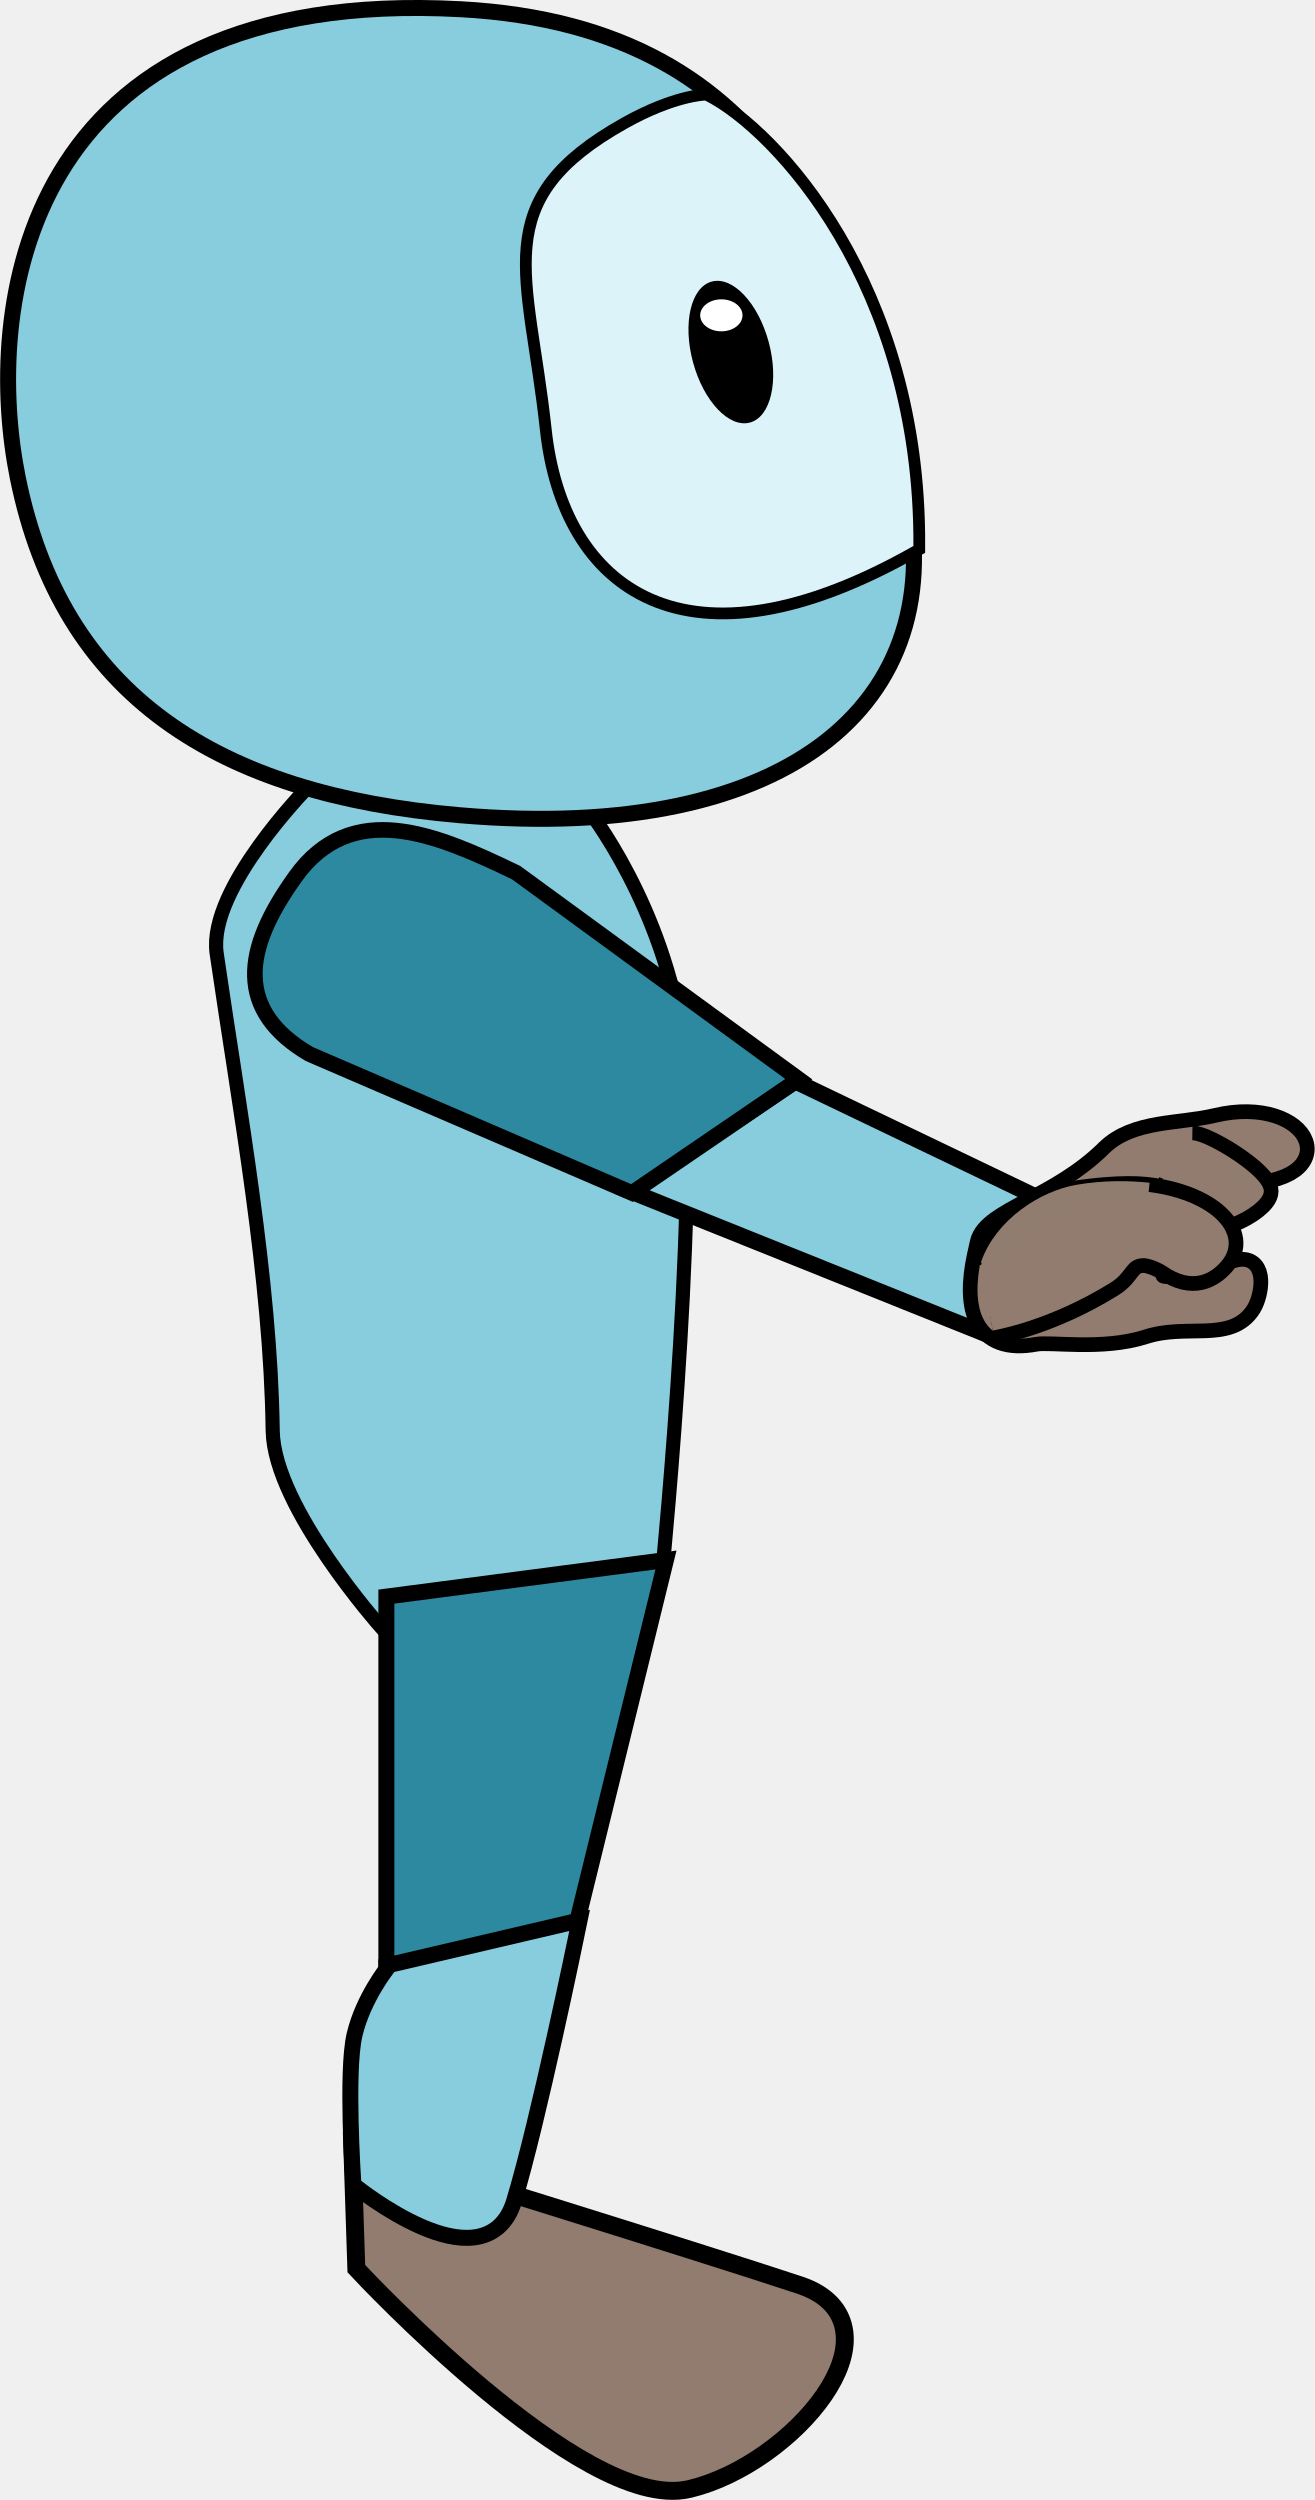
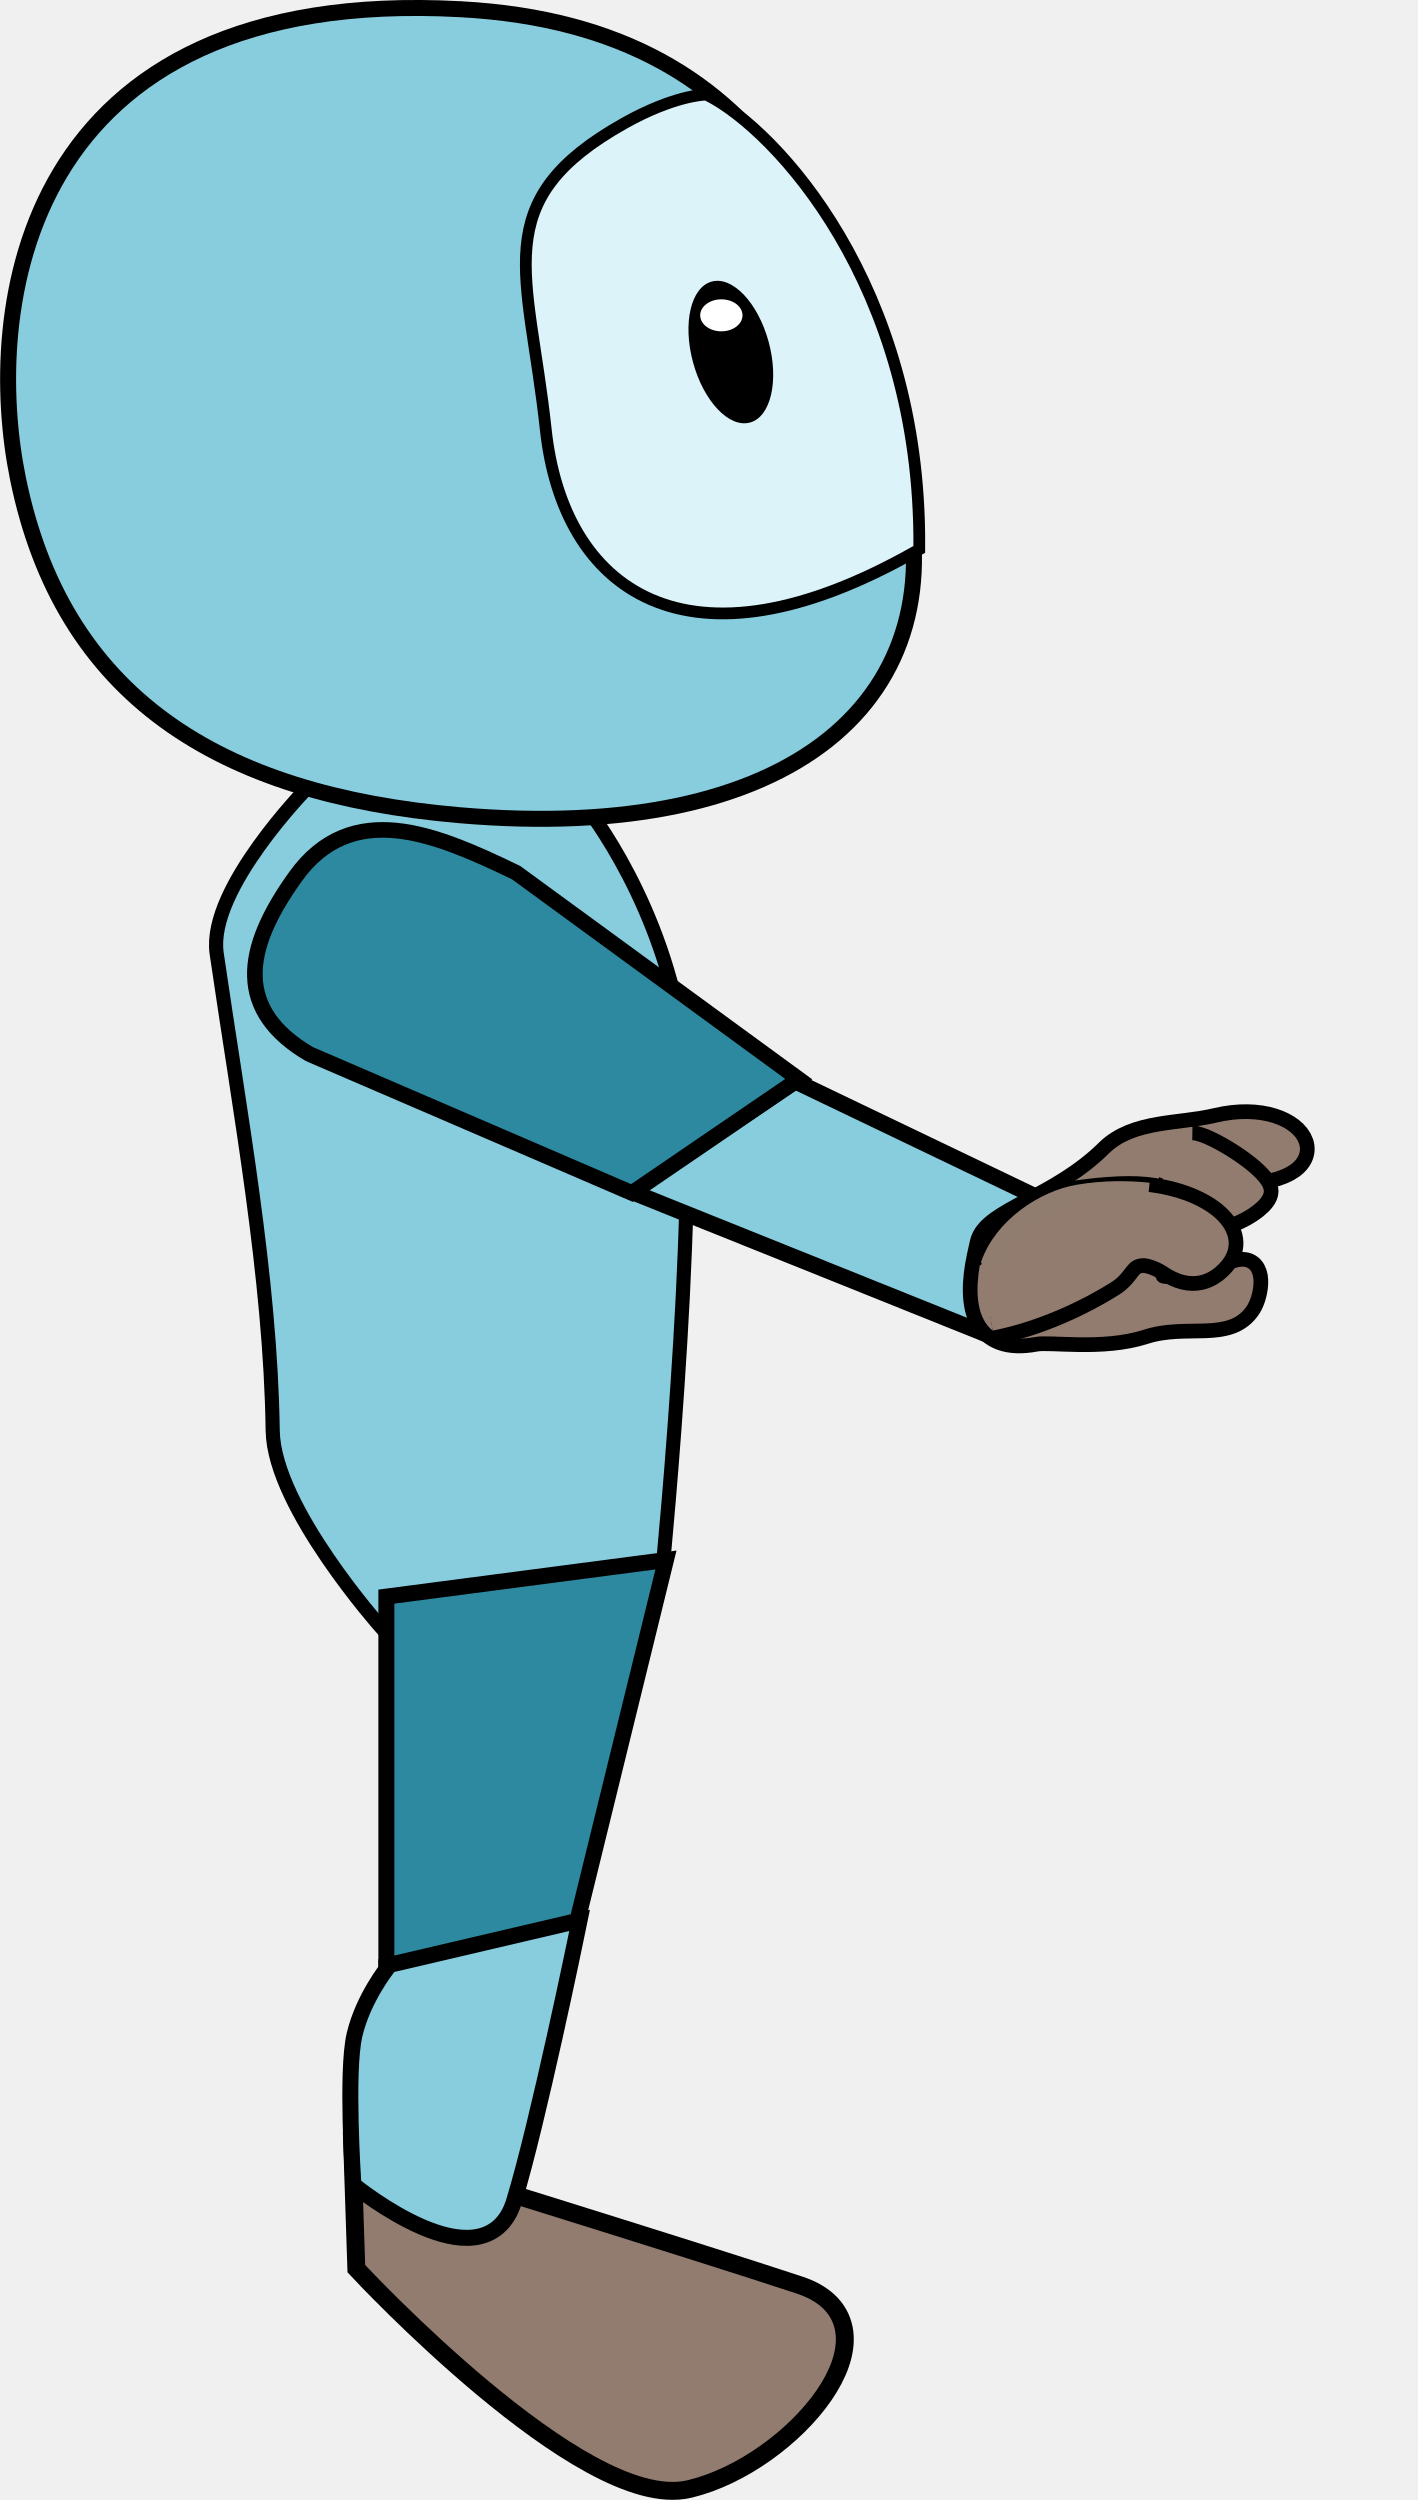
- <svg xmlns="http://www.w3.org/2000/svg" width="27.826mm" height="52.917mm" viewBox="0 0 27.826 52.917" version="1.1" id="svg8">
+ <svg xmlns="http://www.w3.org/2000/svg" width="30mm" height="52.917mm" viewBox="0 0 30 52.917" version="1.1" id="svg8">
  <defs id="defs2" />
  <g id="layer1" transform="translate(-242.1376,-359.0098)">
    <g id="g1624" transform="matrix(0.4443338,0,0,0.4443338,96.87829,364.6779)">
      <path id="rect856-1-3-2-2-2-2" style="fill:#87cdde;fill-opacity:1;stroke:#000000;stroke-width:1.347;stroke-linecap:square;stroke-miterlimit:4;stroke-dasharray:none;stroke-opacity:1;paint-order:markers stroke fill" d="m 337.571,32.626 c -0.417,-2.872 4.221,-7.614 4.221,-7.614 l 12.574,0.611 c 0,0 3.335,3.999 4.553,10.108 1.217,6.109 -0.783,26.276 -0.783,26.276 l -12.808,2.541 c 0,0 -5.039,-5.671 -5.086,-9.164 -0.099,-7.301 -1.587,-15.3 -2.671,-22.759 z" />
      <path id="path833-6-9-66-3-9-0" style="fill:#87cdde;fill-opacity:1;stroke:#000000;stroke-width:1.523;stroke-linecap:square;stroke-miterlimit:4;stroke-dasharray:none;stroke-opacity:1;paint-order:markers stroke fill" d="M 369.536,9.926 C 372.252,20.242 364.603,27.056 348.836,25.698 337.446,24.717 330.201,20.111 328.136,9.926 326.564,2.17 328.087,-13.059 348.836,-11.937 c 15.35,0.829 18.166,12.236 20.7,21.863 z" />
      <path id="rect858-8-6-4-7-3-6" style="fill:#2c89a0;fill-opacity:1;stroke:#000000;stroke-width:1.523;stroke-linecap:square;stroke-miterlimit:4;stroke-dasharray:none;stroke-opacity:1;paint-order:markers stroke fill" d="m 345.701,63.636 12.436,-1.629 -4.71,19.174 h -7.726 z" />
      <path id="rect892-5-0-2-3-9-5-1-1" style="fill:#917c6f;fill-opacity:1;stroke:#000000;stroke-width:1.707;stroke-linecap:square;stroke-miterlimit:4;stroke-dasharray:none;stroke-opacity:1;paint-order:markers stroke fill" d="m 344.14,89.983 c 0,0 16.052,4.963 20.744,6.526 4.692,1.562 -0.47,7.745 -5.213,8.886 -4.744,1.141 -15.36,-10.254 -15.36,-10.254 z" />
      <path id="rect875-9-1-5-9-9-5" style="fill:#87cdde;fill-opacity:1;stroke:#000000;stroke-width:1.523;stroke-linecap:square;stroke-miterlimit:4;stroke-dasharray:none;stroke-opacity:1;paint-order:markers stroke fill" d="m 345.701,81.182 8.332,-1.951 c 0,0 -1.85,9.005 -2.996,12.766 -1.147,3.76 -6.917,-0.87 -6.917,-0.87 0,0 -0.341,-5.211 0.058,-6.881 0.4,-1.67 1.523,-3.063 1.523,-3.063 z" />
      <path id="path833-5-4-0-2-4-5" style="fill:#dcf3f9;fill-opacity:1;stroke:#000000;stroke-width:1.121;stroke-linecap:square;stroke-miterlimit:4;stroke-dasharray:none;stroke-opacity:1;paint-order:markers stroke fill" d="m 370.427,13.252 c -10.846,6.165 -16.437,1.8 -17.234,-5.569 -0.823,-7.607 -2.818,-10.722 3.61,-14.33 2.286,-1.283 3.701,-1.32 3.701,-1.32 3.126,1.584 9.987,8.877 9.923,21.219 z" />
      <path id="rect892-5-3-9-1-7-2-7-17-7-7-4" style="fill:#87cdde;fill-opacity:1;stroke:#000000;stroke-width:1.545;stroke-linecap:square;stroke-miterlimit:4;stroke-dasharray:none;stroke-opacity:1;paint-order:markers stroke fill" d="m 357.797,43.92 16.026,6.437 4.897,-4.499 -13.891,-6.661 z" />
      <path id="rect892-5-3-9-1-7-2-2-3-0-7" style="fill:#2c89a0;fill-opacity:1;stroke:#000000;stroke-width:1.488;stroke-linecap:square;stroke-miterlimit:4;stroke-dasharray:none;stroke-opacity:1;paint-order:markers stroke fill" d="m 356.978,43.653 7.343,-5.012 -13.012,-9.506 c -3.872,-1.87 -7.541,-3.362 -10.011,0.08 -2.471,3.442 -2.687,6.011 0.52,7.908 z" />
      <ellipse style="fill:#000000;fill-opacity:1;stroke:none;stroke-width:1.523;stroke-linecap:square;paint-order:markers stroke fill" id="path1506-7-6-3-6" cx="-348.06" cy="98.583" rx="1.866" ry="3.479" transform="matrix(-0.9651167,0.2618201,0.2618201,0.9651167,0,0)" />
      <ellipse style="fill:#ffffff;fill-opacity:1;stroke:none;stroke-width:0.658;stroke-linecap:square;stroke-miterlimit:4;stroke-dasharray:none;paint-order:markers stroke fill" id="path1541-2-1-6-5" cx="-361.278" cy="2.265" rx="1.008" ry="0.762" transform="scale(-1,1)" />
      <g id="g1558" transform="rotate(-27.03665,359.0234,20.70567)">
        <g id="g1427-6" transform="translate(57.56814,1.58103)" style="stroke-width:1.4;stroke-miterlimit:4;stroke-dasharray:none">
          <path id="path839-9-65-8-8-4-9" style="fill:#917c6f;fill-opacity:1;stroke:#000000;stroke-width:1.4;stroke-linecap:butt;stroke-linejoin:round;stroke-miterlimit:4;stroke-dasharray:none;stroke-opacity:1;paint-order:markers stroke fill" d="m 302.908,48.802 c 0.845,-1.027 4.003,-0.093 7.238,-1.126 1.684,-0.537 3.463,0.595 5.237,1.026 4.23,1.027 4.151,5.261 -0.821,2.473 -1.802,0.266 -6.253,2.44 -4.859,3.256 1.5,0.78 2.495,0.617 3.483,0.88 0.988,0.263 0.081,1.48 -0.449,1.8 -1.447,0.876 -2.806,-0.855 -4.93,-1.197 -2.067,-0.333 -4.05,-1.833 -4.762,-2.042 -2.527,-0.741 -2.136,-2.641 -0.524,-4.601 z" />
          <path id="path1403-3" style="fill:#917c6f;stroke:#000000;stroke-width:1.4;stroke-linecap:butt;stroke-linejoin:round;stroke-miterlimit:4;stroke-dasharray:none;paint-order:stroke markers fill" d="m 313.966,48.922 c 0.596,0.314 2.274,3.065 1.929,3.719 -0.345,0.654 -3.639,0.715 -3.786,-0.826 -0.064,-0.671 -0.868,-1.576 -0.868,-1.576" />
          <path id="path1403-1-7" style="fill:#917c6f;stroke:#000000;stroke-width:1.4;stroke-linecap:butt;stroke-linejoin:round;stroke-miterlimit:4;stroke-dasharray:none;paint-order:stroke markers fill" d="m 302.291,49.654 c 1.407,-1.377 3.576,-1.541 5.11,-1.058 1.19,0.375 2.606,0.934 3.455,1.485 2.538,1.649 3.35,3.969 1.698,4.623 -0.688,0.272 -1.693,0.374 -2.427,-0.99 -0.116,-0.217 -0.513,-0.732 -0.835,-0.866 -0.747,-0.312 -0.919,0.269 -1.87,0.35 -3.545,0.3 -6.046,-0.524 -6.046,-0.524" />
        </g>
        <path id="path1403-1-0-4" style="fill:none;stroke:#917d70;stroke-width:0.865;stroke-linecap:butt;stroke-linejoin:round;stroke-miterlimit:4;stroke-dasharray:none;stroke-opacity:1;paint-order:stroke markers fill" d="m 360.214,51.427 c 1.407,-1.377 3.785,-1.608 5.319,-1.125 1.19,0.375 2.185,0.893 3.034,1.444" />
      </g>
    </g>
  </g>
</svg>
